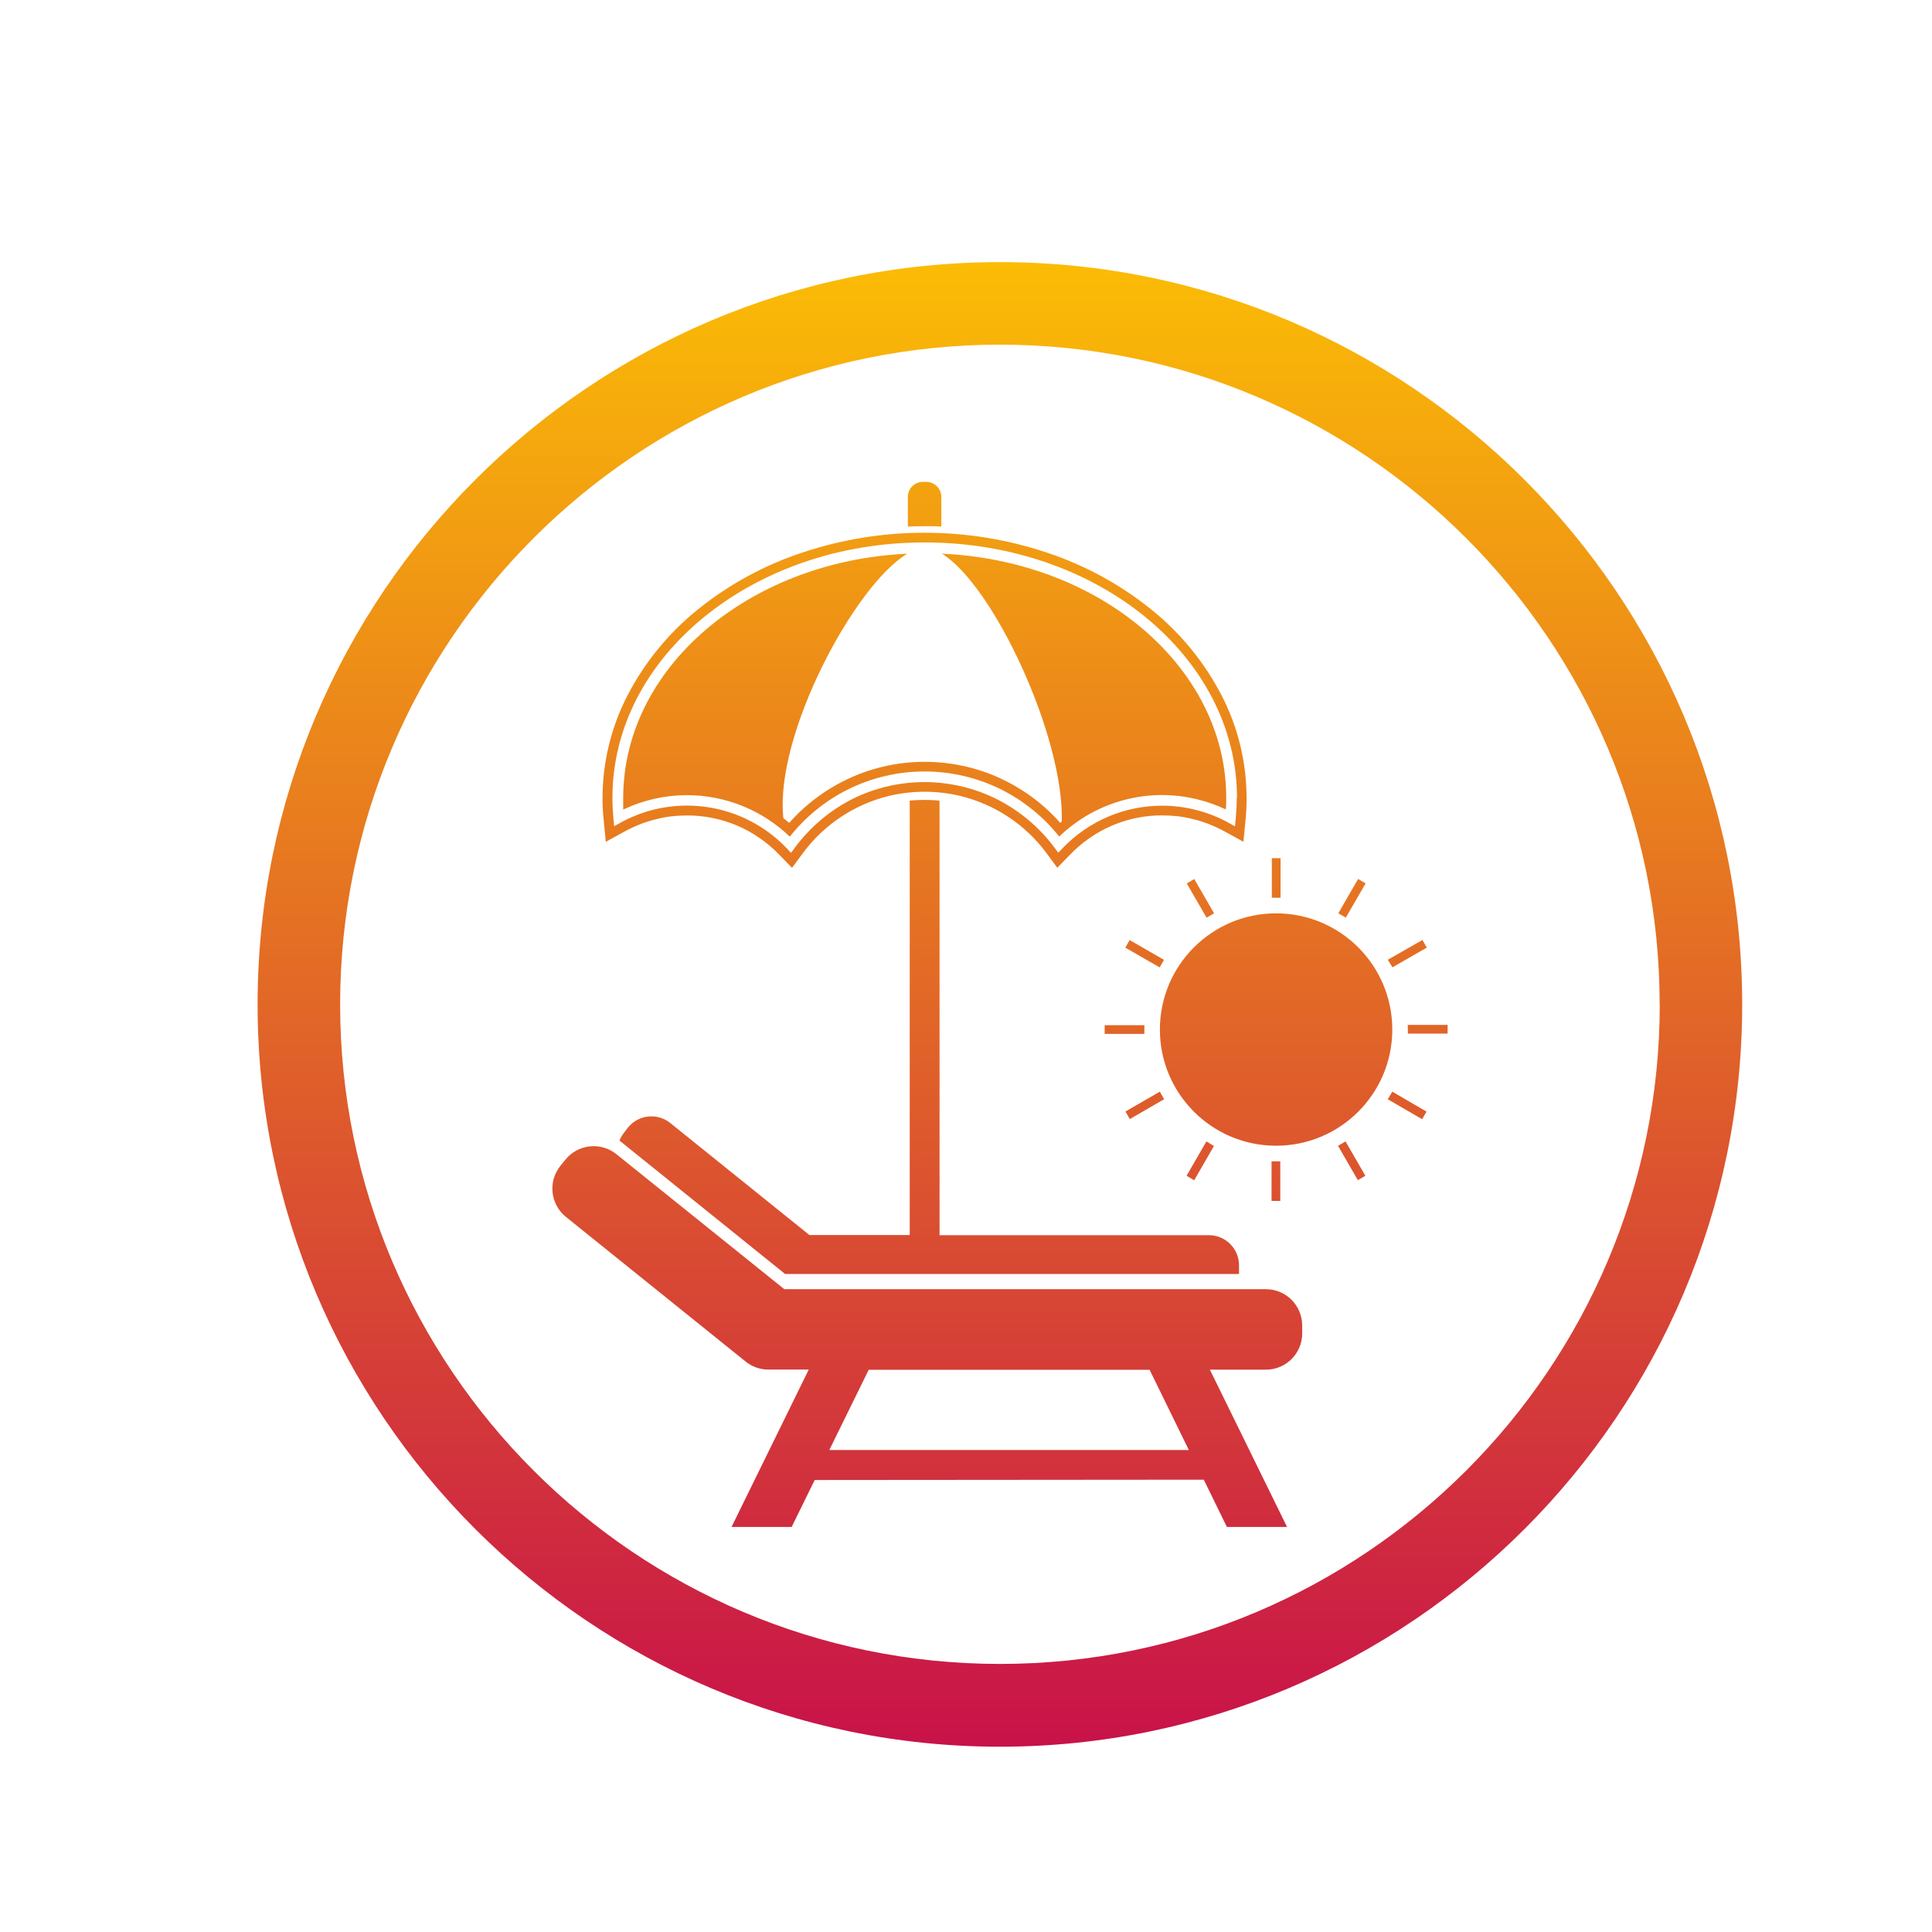
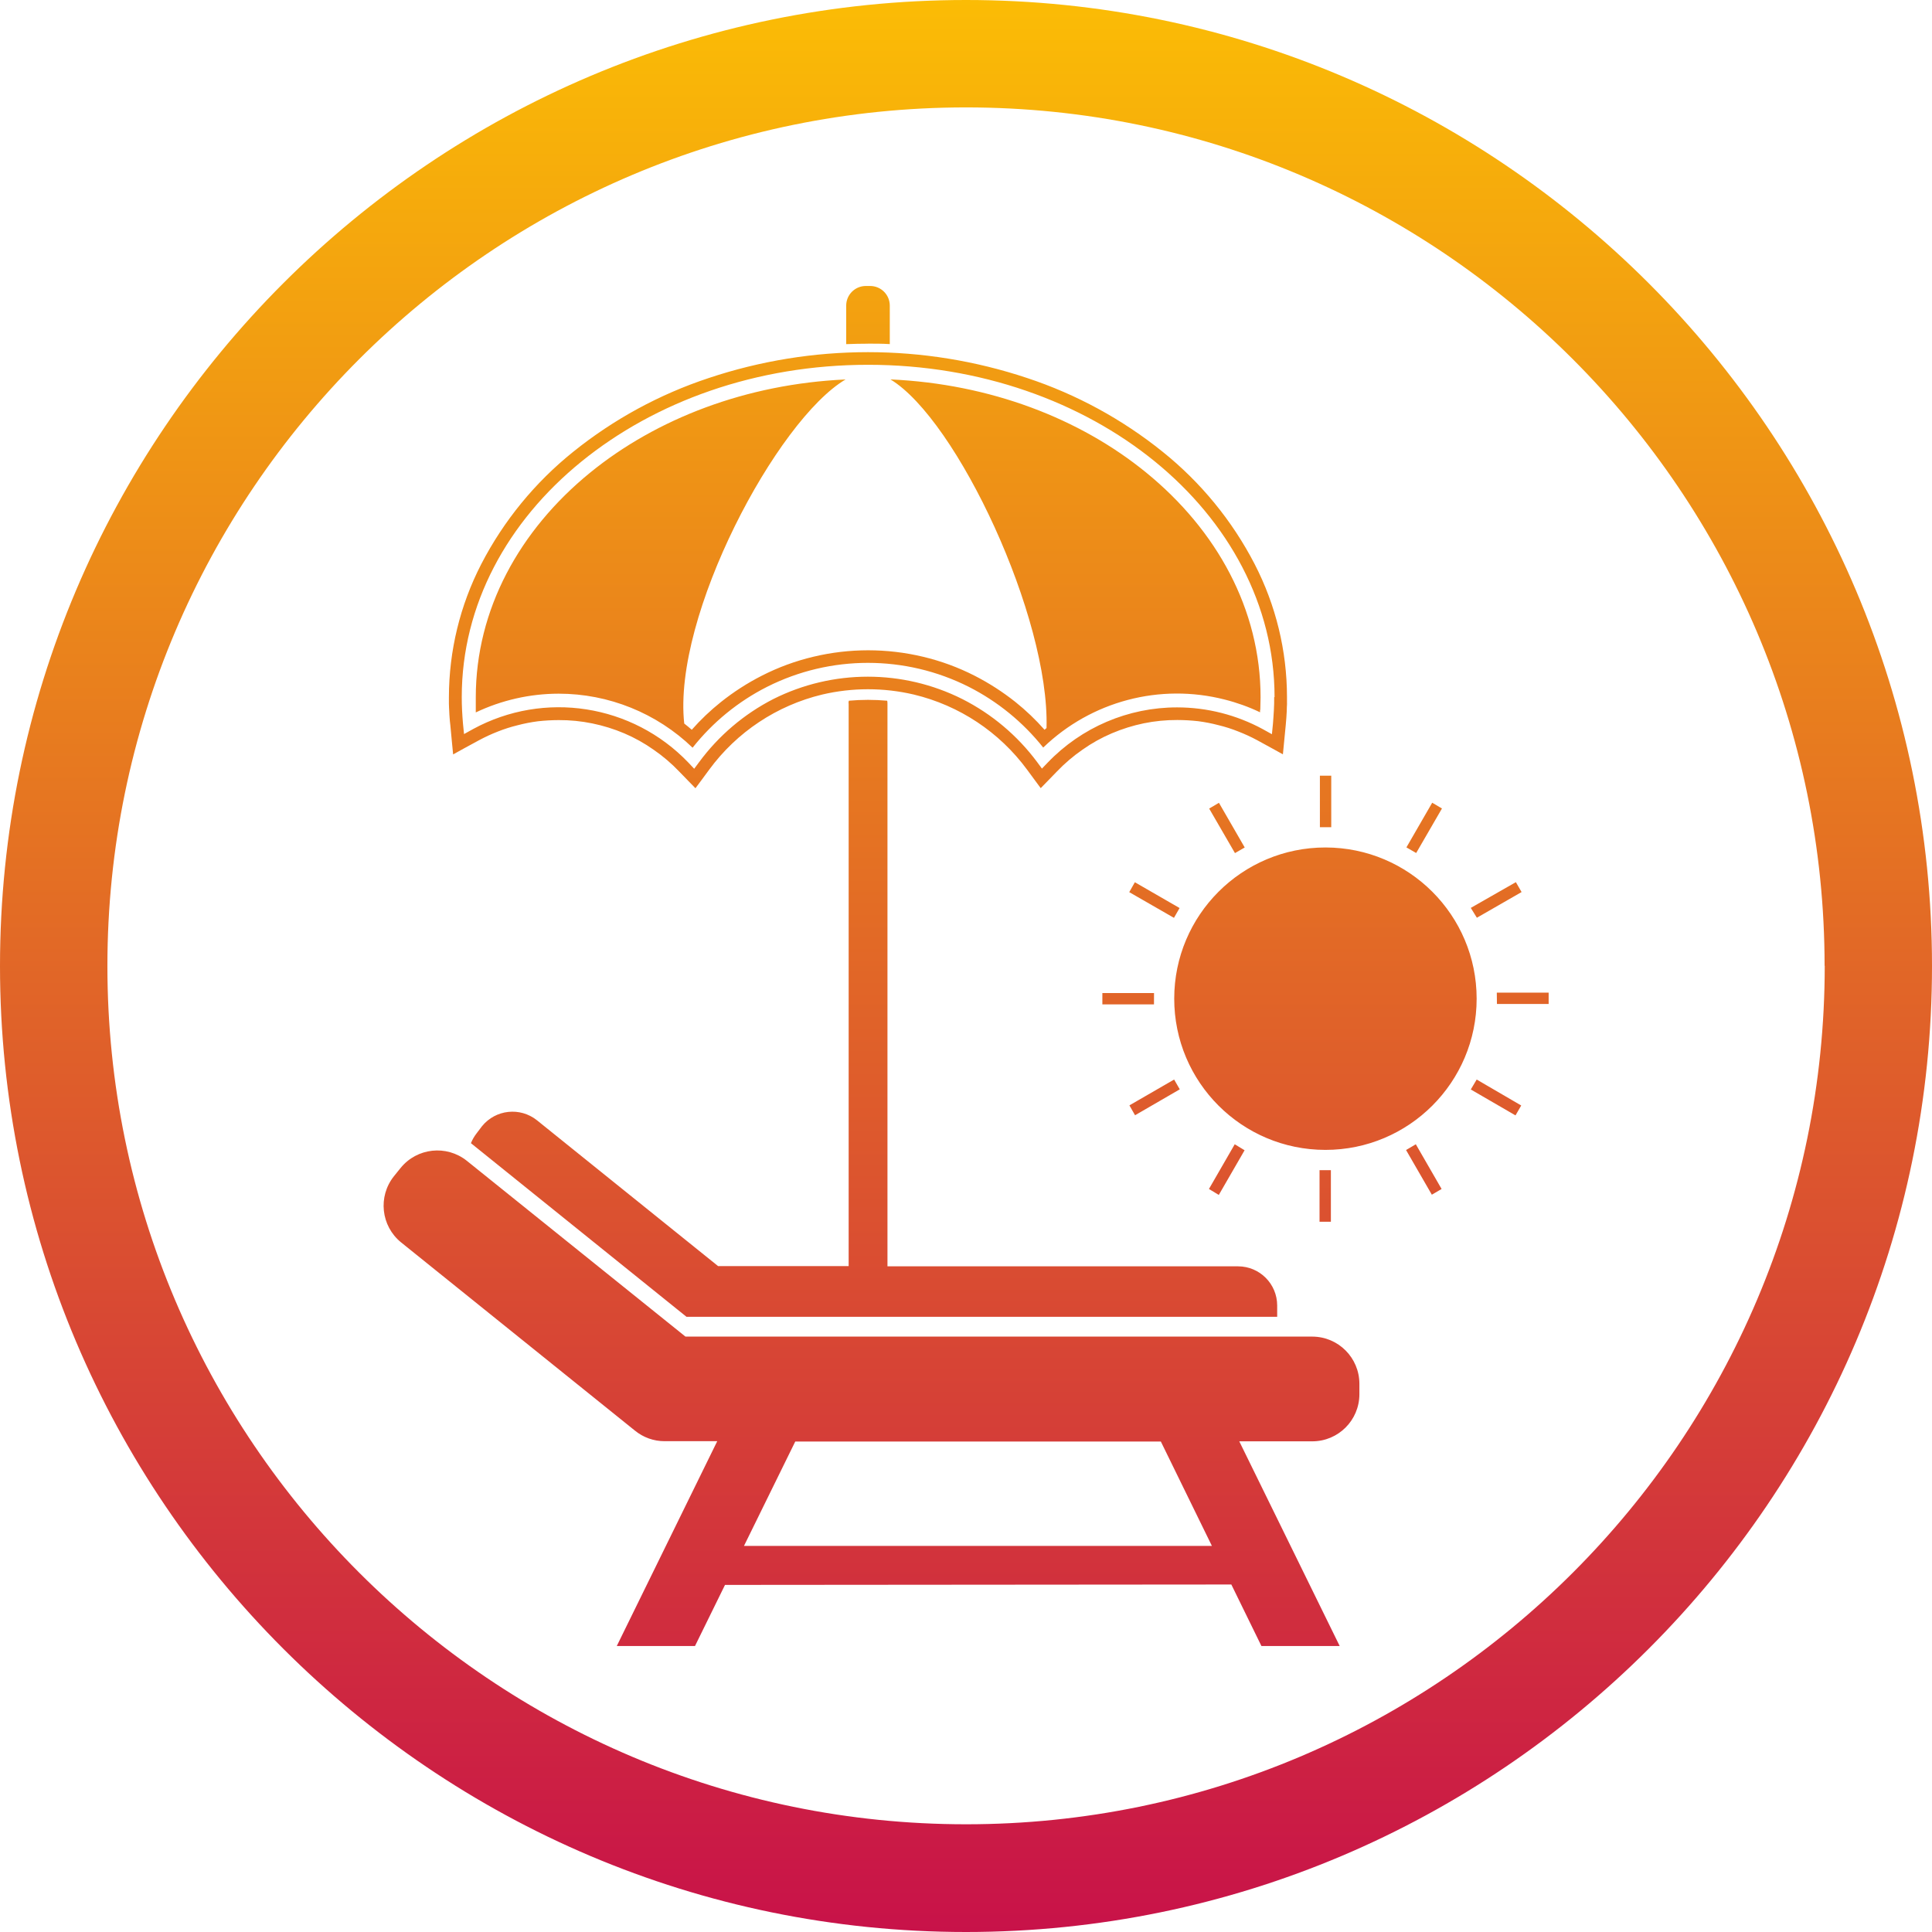
<svg xmlns="http://www.w3.org/2000/svg" viewBox="0 0 425.6 425.6" version="1.1" id="svg2">
  <defs id="defs2">
    <linearGradient id="logo-gradient" x1="212.8" y1="0" x2="212.8" y2="425.6" gradientUnits="userSpaceOnUse">
      <stop offset="0%" stop-color="#fbbc05" id="stop1">
        <animate attributeName="stop-color" values="#fbbc05; #c81249; #fbbc05" dur="3s" repeatCount="indefinite" />
      </stop>
      <stop offset="100%" stop-color="#c81249" id="stop2">
        <animate attributeName="stop-color" values="#c81249; #fbbc05; #c81249" dur="3s" repeatCount="indefinite" />
      </stop>
    </linearGradient>
  </defs>
-   <g id="Calque_2" data-name="Calque 2" transform="matrix(0.7684211,0,0,0.7684211,56.74667,57.74222)">
+   <g id="Calque_2" data-name="Calque 2">
    <g id="Calque_1-2" data-name="Calque 1">
      <path fill="url('#logo-gradient')" id="shape" d="m 325.3,237.81 -1.3,2.19 9.85,5.71 1.26,-2.18 z M 292,186.69 A 33.31,33.31 0 1 0 325.29,220 33.32,33.32 0 0 0 292,186.69 m -25.63,-8.57 5.68,9.81 2.15,-1.24 -5.68,-9.84 z m -79.42,-23.21 v 124 h -28.76 l -39.91,-32.13 a 8.64,8.64 0 0 0 -12.09,1.3 l -1.19,1.57 a 9,9 0 0 0 -1.26,2.18 l 47.49,38.25 h 130.12 c 0,-0.2 0,-0.39 0,-0.58 v -1.93 a 8.63,8.63 0 0 0 -8.6,-8.61 H 195.5 v -124 a 2.45,2.45 0 0 0 -0.06,-0.6 c -1.39,-0.12 -2.8,-0.19 -4.23,-0.19 -1.43,0 -2.83,0.07 -4.22,0.19 a 2.4,2.4 0 0 0 -0.07,0.6 m 81.57,108.27 5.68,-9.84 -2.17,-1.32 -5.68,9.85 z m -19.69,-19.73 1.24,2.18 9.85,-5.71 -1.24,-2.16 z m 5.42,-24.74 h -11.38 v 2.5 h 11.37 z m -4.22,-24.41 -1.24,2.18 9.85,5.66 1.24,-2.16 z m 43.18,63.43 h -2.5 v 11.36 h 2.5 z m 18.71,-5.71 -2.15,1.27 5.68,9.84 2.15,-1.26 z m -148,88.48 11.3,-23 h 80.53 l 11.25,23 z M 102.82,255.7 a 10.41,10.41 0 0 0 -14.57,1.59 l -1.47,1.82 a 10.41,10.41 0 0 0 1.58,14.58 l 51.47,41.43 v 0 a 10.29,10.29 0 0 0 6.58,2.36 H 158 l -22.13,45.12 h 17.23 l 6.61,-13.46 111.54,-0.09 6.63,13.55 h 17.24 L 273,317.51 h 16.1 a 10.38,10.38 0 0 0 10.36,-10.35 V 304.8 A 10.4,10.4 0 0 0 289.1,294.44 H 151 Z m 88.39,-180 c 1.61,0 3.21,0 4.8,0.1 V 67.27 A 4.32,4.32 0 0 0 191.72,63 h -1 a 4.32,4.32 0 0 0 -4.31,4.29 v 8.52 c 1.59,-0.06 3.18,-0.1 4.8,-0.1 m 86.42,80.68 c 0,-0.86 0.06,-1.81 0.06,-2.79 0,-19.33 -9.63,-36.81 -25.2,-49.5 -14.58,-11.9 -34.36,-19.53 -56.33,-20.52 14.69,8.92 35.06,52.38 34.38,76.8 -0.16,0.15 -0.29,0.23 -0.44,0.38 a 50.51,50.51 0 0 0 -6.39,-6.1 53.74,53.74 0 0 0 -9,-5.8 50.79,50.79 0 0 0 -11.4,-4.19 52,52 0 0 0 -24.12,0 50.67,50.67 0 0 0 -11.39,4.19 53.16,53.16 0 0 0 -9,5.8 50.63,50.63 0 0 0 -6.41,6.1 c -0.54,-0.47 -1.09,-0.93 -1.66,-1.37 -2.61,-23.75 20.45,-66.9 35.54,-75.8 -21.93,1 -41.69,8.66 -56.26,20.52 -15.58,12.69 -25.2,30.17 -25.2,49.5 0,1 0,1.93 0,2.79 0,0.19 0,0.35 0,0.54 a 42.66,42.66 0 0 1 18.26,-4.13 42.52,42.52 0 0 1 29.5,11.9 49.43,49.43 0 0 1 16.43,-13.42 49.38,49.38 0 0 1 44.39,0 49.72,49.72 0 0 1 16.42,13.39 42.43,42.43 0 0 1 40,-10.57 41.71,41.71 0 0 1 7.77,2.8 c 0,-0.19 0,-0.35 0,-0.54 m 3.11,-2.79 c 0,0.91 0,1.91 -0.07,2.93 -0.07,1.02 -0.12,2 -0.2,2.92 l -0.23,2.31 -2,-1.11 A 39.59,39.59 0 0 0 259.3,155.83 39.43,39.43 0 0 0 230.79,168 l -1.26,1.31 -1.07,-1.45 A 47,47 0 0 0 212,154 46.44,46.44 0 0 0 170.34,154 46.91,46.91 0 0 0 154,167.9 l -1.08,1.45 -1.27,-1.35 a 39.52,39.52 0 0 0 -47.43,-7.4 l -2,1.11 -0.23,-2.31 c -0.09,-1 -0.15,-2 -0.2,-2.92 -0.05,-0.92 -0.07,-2 -0.07,-2.93 0,-20.31 10.06,-38.62 26.35,-51.86 16.29,-13.24 38.52,-21.33 63.18,-21.33 24.66,0 47,8.13 63.19,21.33 16.19,13.2 26.33,31.56 26.33,51.86 m 2.74,1.46 c 0,-0.7 0,-1.18 0,-1.46 a 64,64 0 0 0 -7.12,-29.28 77.2,77.2 0 0 0 -20.26,-24.74 95.31,95.31 0 0 0 -29.87,-16.26 110.78,110.78 0 0 0 -70.11,0 95.38,95.38 0 0 0 -29.88,16.26 77.2,77.2 0 0 0 -20.27,24.77 64.15,64.15 0 0 0 -7.11,29.28 c 0,0.28 0,0.76 0,1.46 0,0.7 0.06,1.11 0.07,1.61 0.01,0.5 0.06,1.09 0.09,1.52 0.03,0.43 0.07,0.92 0.15,1.53 l 0.34,3.61 0.28,2.88 2.53,-1.4 3.17,-1.72 a 36.84,36.84 0 0 1 4.13,-1.91 32.84,32.84 0 0 1 4.35,-1.39 35.46,35.46 0 0 1 4.5,-0.88 43,43 0 0 1 4.58,-0.26 35.92,35.92 0 0 1 7.39,0.73 37.29,37.29 0 0 1 7.05,2.19 35,35 0 0 1 6.47,3.61 36,36 0 0 1 5.63,4.8 l 2,2.06 1.58,1.62 1.34,-1.8 1.68,-2.28 a 43.49,43.49 0 0 1 24.91,-16.56 44.15,44.15 0 0 1 20.17,0 43.57,43.57 0 0 1 24.95,16.54 l 1.68,2.28 1.33,1.8 1.58,-1.62 2,-2.06 a 36.72,36.72 0 0 1 5.63,-4.8 34.68,34.68 0 0 1 6.48,-3.61 37.33,37.33 0 0 1 7,-2.19 36.16,36.16 0 0 1 7.4,-0.73 42.74,42.74 0 0 1 4.58,0.26 35,35 0 0 1 4.5,0.88 31.52,31.52 0 0 1 4.35,1.39 37.07,37.07 0 0 1 4.15,1.91 l 3.14,1.72 2.54,1.4 0.28,-2.88 0.35,-3.61 c 0.06,-0.61 0.1,-1.11 0.13,-1.55 0.03,-0.44 0.06,-0.92 0.09,-1.5 0.03,-0.58 0,-1.05 0.06,-1.61 m 7.24,27.2 h 2.5 v -11.34 h -2.5 z m 21.21,5.69 5.68,-9.81 -2.15,-1.27 -5.68,9.84 z m 13.37,14.26 9.85,-5.66 -1.26,-2.18 L 324,200 Z m 4.42,19 h 11.39 v -2.5 h -11.42 z m 72.21,-8.44 c 0,104.3 -84.84,189.14 -189.14,189.14 -104.3,0 -189.17,-84.77 -189.17,-189.07 0,-104.3 84.86,-189.14 189.14,-189.14 104.28,0 189.14,84.86 189.14,189.14 m 23.66,0 C 425.6,95.47 330.14,0 212.8,0 95.46,0 0,95.47 0,212.8 c 0,117.33 95.47,212.8 212.8,212.8 117.33,0 212.8,-95.47 212.8,-212.8" style="fill:url(#logo-gradient)" />
    </g>
  </g>
</svg>
